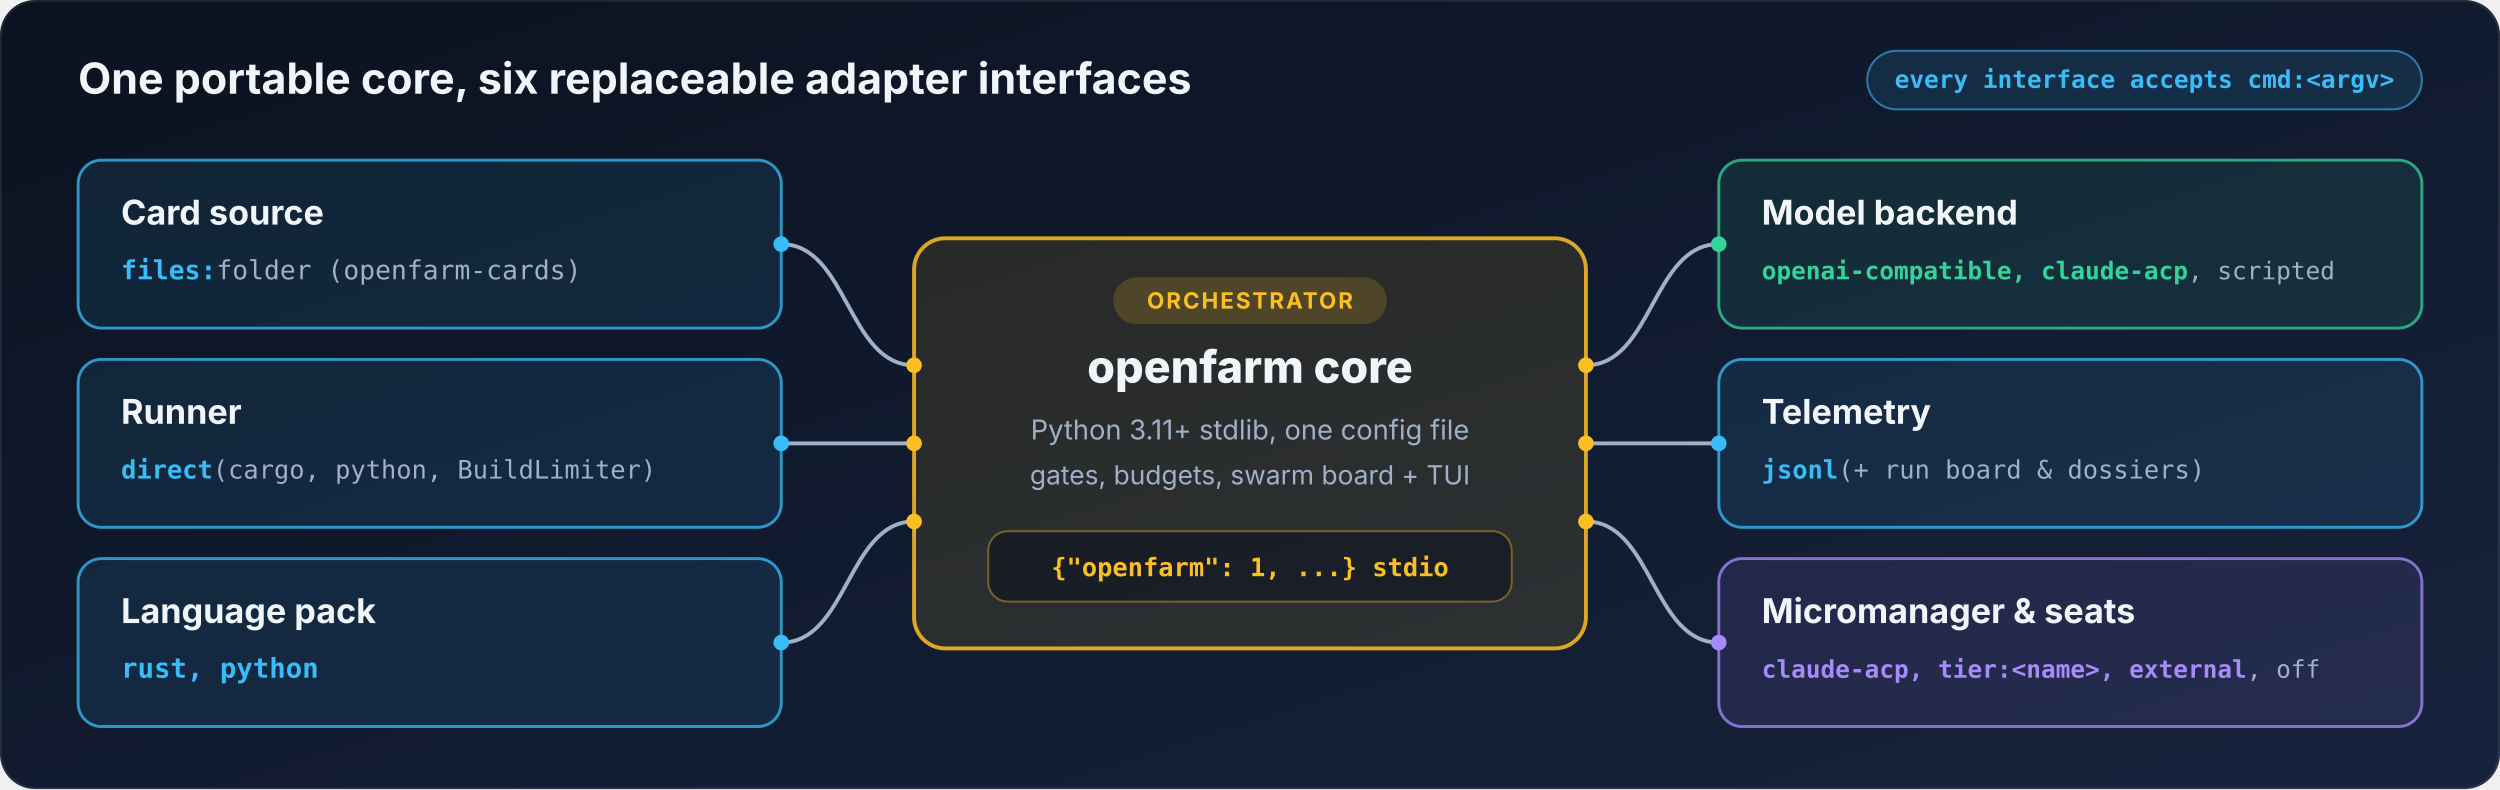
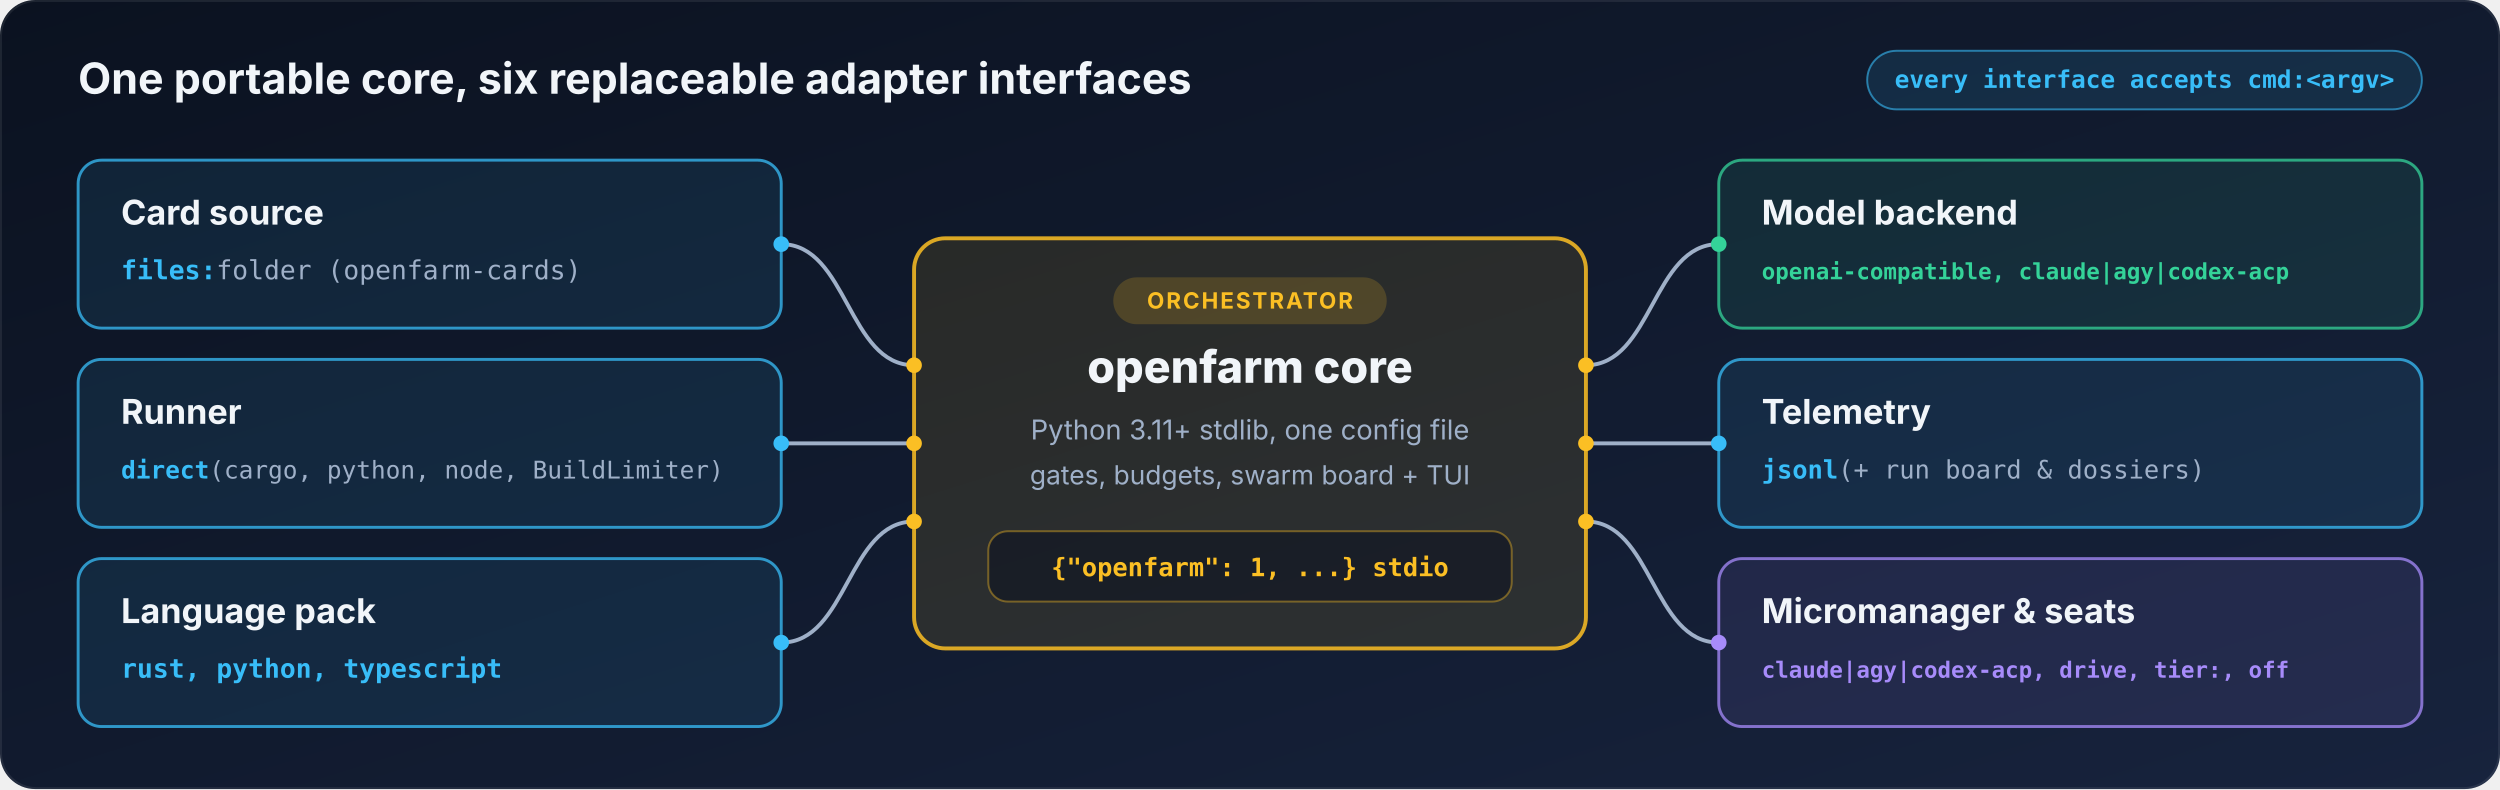
<svg xmlns="http://www.w3.org/2000/svg" width="1280" height="404" viewBox="0 0 1280 404" role="img" aria-labelledby="arch-t arch-d">
  <defs>
    <linearGradient id="bg" x1="0" y1="0" x2="1" y2="1">
      <stop offset="0" stop-color="#0b1220" />
      <stop offset="1" stop-color="#17233d" />
    </linearGradient>
  </defs>
  <rect x="0" y="0" width="1280" height="404" rx="18" fill="url(#bg)" />
  <rect x="0.5" y="0.5" width="1279" height="403" rx="18" fill="none" stroke="#ffffff" stroke-opacity="0.08" />
  <text x="40" y="48" font-family="Inter, 'Segoe UI', -apple-system, Helvetica, Arial, sans-serif" font-size="22" font-weight="700" fill="#f1f5f9" text-anchor="start">One portable core, six replaceable adapter interfaces</text>
  <rect x="956" y="26" width="284" height="30" rx="15" fill="#38bdf8" fill-opacity="0.12" stroke="#38bdf8" stroke-opacity="0.6" />
  <text x="1098" y="45" font-family="ui-monospace, SFMono-Regular, Menlo, Consolas, 'DejaVu Sans Mono', monospace" font-size="12.5" font-weight="600" fill="#38bdf8" text-anchor="middle">every interface accepts cmd:&lt;argv&gt;</text>
  <rect x="468" y="122" width="344" height="210" rx="16" fill="#fbbf24" fill-opacity="0.11" stroke="#fbbf24" stroke-opacity="0.85" stroke-width="2" />
  <rect x="570" y="142" width="140" height="24" rx="12" fill="#fbbf24" fill-opacity="0.18" />
  <text x="640" y="158" font-family="Inter, 'Segoe UI', -apple-system, Helvetica, Arial, sans-serif" font-size="11.5" font-weight="700" fill="#fbbf24" text-anchor="middle" letter-spacing="1">ORCHESTRATOR</text>
  <text x="640" y="196" font-family="Inter, 'Segoe UI', -apple-system, Helvetica, Arial, sans-serif" font-size="23" font-weight="800" fill="#f1f5f9" text-anchor="middle">openfarm core</text>
  <text x="640" y="225" font-family="Inter, 'Segoe UI', -apple-system, Helvetica, Arial, sans-serif" font-size="14" font-weight="400" fill="#9fb0c8" text-anchor="middle">Python 3.11+ stdlib, one config file</text>
  <text x="640" y="248" font-family="Inter, 'Segoe UI', -apple-system, Helvetica, Arial, sans-serif" font-size="13.5" font-weight="400" fill="#9fb0c8" text-anchor="middle">gates, budgets, swarm board + TUI</text>
  <rect x="506" y="272" width="268" height="36" rx="10" fill="#0b1220" fill-opacity="0.55" stroke="#fbbf24" stroke-opacity="0.4" />
  <text x="640" y="295" font-family="ui-monospace, SFMono-Regular, Menlo, Consolas, 'DejaVu Sans Mono', monospace" font-size="13" font-weight="600" fill="#fbbf24" text-anchor="middle">{"openfarm": 1, ...} stdio</text>
  <rect x="40" y="82" width="360" height="86" rx="12" fill="#38bdf8" fill-opacity="0.10" stroke="#38bdf8" stroke-opacity="0.75" stroke-width="1.5" />
  <text x="62" y="115" font-family="Inter, 'Segoe UI', -apple-system, Helvetica, Arial, sans-serif" font-size="17.5" font-weight="700" fill="#f1f5f9" text-anchor="start">Card source</text>
  <text x="62" y="143" font-family="ui-monospace, SFMono-Regular, Menlo, Consolas, 'DejaVu Sans Mono', monospace" font-size="13.5" font-weight="600" fill="#38bdf8" text-anchor="start">files:<tspan fill="#9fb0c8" font-weight="400"> folder (openfarm-cards)</tspan>
  </text>
  <rect x="40" y="184" width="360" height="86" rx="12" fill="#38bdf8" fill-opacity="0.10" stroke="#38bdf8" stroke-opacity="0.75" stroke-width="1.5" />
  <text x="62" y="217" font-family="Inter, 'Segoe UI', -apple-system, Helvetica, Arial, sans-serif" font-size="17.5" font-weight="700" fill="#f1f5f9" text-anchor="start">Runner</text>
-   <text x="62" y="245" font-family="ui-monospace, SFMono-Regular, Menlo, Consolas, 'DejaVu Sans Mono', monospace" font-size="13" font-weight="600" fill="#38bdf8" text-anchor="start">direct<tspan fill="#9fb0c8" font-weight="400"> (cargo, python, BuildLimiter)</tspan>
+   <text x="62" y="245" font-family="ui-monospace, SFMono-Regular, Menlo, Consolas, 'DejaVu Sans Mono', monospace" font-size="12.5" font-weight="600" fill="#38bdf8" text-anchor="start">direct<tspan fill="#9fb0c8" font-weight="400"> (cargo, python, node, BuildLimiter)</tspan>
  </text>
  <rect x="40" y="286" width="360" height="86" rx="12" fill="#38bdf8" fill-opacity="0.10" stroke="#38bdf8" stroke-opacity="0.75" stroke-width="1.5" />
  <text x="62" y="319" font-family="Inter, 'Segoe UI', -apple-system, Helvetica, Arial, sans-serif" font-size="17.5" font-weight="700" fill="#f1f5f9" text-anchor="start">Language pack</text>
-   <text x="62" y="347" font-family="ui-monospace, SFMono-Regular, Menlo, Consolas, 'DejaVu Sans Mono', monospace" font-size="14" font-weight="600" fill="#38bdf8" text-anchor="start">rust, python</text>
+   <text x="62" y="347" font-family="ui-monospace, SFMono-Regular, Menlo, Consolas, 'DejaVu Sans Mono', monospace" font-size="13.5" font-weight="600" fill="#38bdf8" text-anchor="start">rust, python, typescript</text>
  <rect x="880" y="82" width="360" height="86" rx="12" fill="#34d399" fill-opacity="0.10" stroke="#34d399" stroke-opacity="0.75" stroke-width="1.5" />
  <text x="902" y="115" font-family="Inter, 'Segoe UI', -apple-system, Helvetica, Arial, sans-serif" font-size="17.5" font-weight="700" fill="#f1f5f9" text-anchor="start">Model backend</text>
-   <text x="902" y="143" font-family="ui-monospace, SFMono-Regular, Menlo, Consolas, 'DejaVu Sans Mono', monospace" font-size="12.5" font-weight="600" fill="#34d399" text-anchor="start">openai-compatible, claude-acp<tspan fill="#9fb0c8" font-weight="400">, scripted</tspan>
-   </text>
+   <text x="902" y="143" font-family="ui-monospace, SFMono-Regular, Menlo, Consolas, 'DejaVu Sans Mono', monospace" font-size="11.5" font-weight="600" fill="#34d399" text-anchor="start">openai-compatible, claude|agy|codex-acp</text>
  <rect x="880" y="184" width="360" height="86" rx="12" fill="#38bdf8" fill-opacity="0.10" stroke="#38bdf8" stroke-opacity="0.75" stroke-width="1.5" />
  <text x="902" y="217" font-family="Inter, 'Segoe UI', -apple-system, Helvetica, Arial, sans-serif" font-size="17.5" font-weight="700" fill="#f1f5f9" text-anchor="start">Telemetry</text>
  <text x="902" y="245" font-family="ui-monospace, SFMono-Regular, Menlo, Consolas, 'DejaVu Sans Mono', monospace" font-size="13" font-weight="600" fill="#38bdf8" text-anchor="start">jsonl<tspan fill="#9fb0c8" font-weight="400"> (+ run board &amp; dossiers)</tspan>
  </text>
  <rect x="880" y="286" width="360" height="86" rx="12" fill="#a78bfa" fill-opacity="0.10" stroke="#a78bfa" stroke-opacity="0.75" stroke-width="1.5" />
  <text x="902" y="319" font-family="Inter, 'Segoe UI', -apple-system, Helvetica, Arial, sans-serif" font-size="17.5" font-weight="700" fill="#f1f5f9" text-anchor="start">Micromanager &amp; seats</text>
-   <text x="902" y="347" font-family="ui-monospace, SFMono-Regular, Menlo, Consolas, 'DejaVu Sans Mono', monospace" font-size="12.5" font-weight="600" fill="#a78bfa" text-anchor="start">claude-acp, tier:&lt;name&gt;, external<tspan fill="#9fb0c8" font-weight="400">, off</tspan>
-   </text>
+   <text x="902" y="347" font-family="ui-monospace, SFMono-Regular, Menlo, Consolas, 'DejaVu Sans Mono', monospace" font-size="11.5" font-weight="600" fill="#a78bfa" text-anchor="start">claude|agy|codex-acp, drive, tier:, off</text>
  <path d="M468,187 C434,187 434,125 400,125" fill="none" stroke="#9fb0c8" stroke-width="2" />
  <path d="M468,227 L400,227" fill="none" stroke="#9fb0c8" stroke-width="2" />
  <path d="M468,267 C434,267 434,329 400,329" fill="none" stroke="#9fb0c8" stroke-width="2" />
  <path d="M812,187 C846,187 846,125 880,125" fill="none" stroke="#9fb0c8" stroke-width="2" />
  <path d="M812,227 L880,227" fill="none" stroke="#9fb0c8" stroke-width="2" />
  <path d="M812,267 C846,267 846,329 880,329" fill="none" stroke="#9fb0c8" stroke-width="2" />
  <circle cx="468" cy="187" r="4" fill="#fbbf24" />
  <circle cx="468" cy="227" r="4" fill="#fbbf24" />
  <circle cx="468" cy="267" r="4" fill="#fbbf24" />
  <circle cx="400" cy="125" r="4" fill="#38bdf8" />
  <circle cx="400" cy="227" r="4" fill="#38bdf8" />
  <circle cx="400" cy="329" r="4" fill="#38bdf8" />
  <circle cx="812" cy="187" r="4" fill="#fbbf24" />
  <circle cx="812" cy="227" r="4" fill="#fbbf24" />
  <circle cx="812" cy="267" r="4" fill="#fbbf24" />
  <circle cx="880" cy="125" r="4" fill="#34d399" />
  <circle cx="880" cy="227" r="4" fill="#38bdf8" />
  <circle cx="880" cy="329" r="4" fill="#a78bfa" />
</svg>
